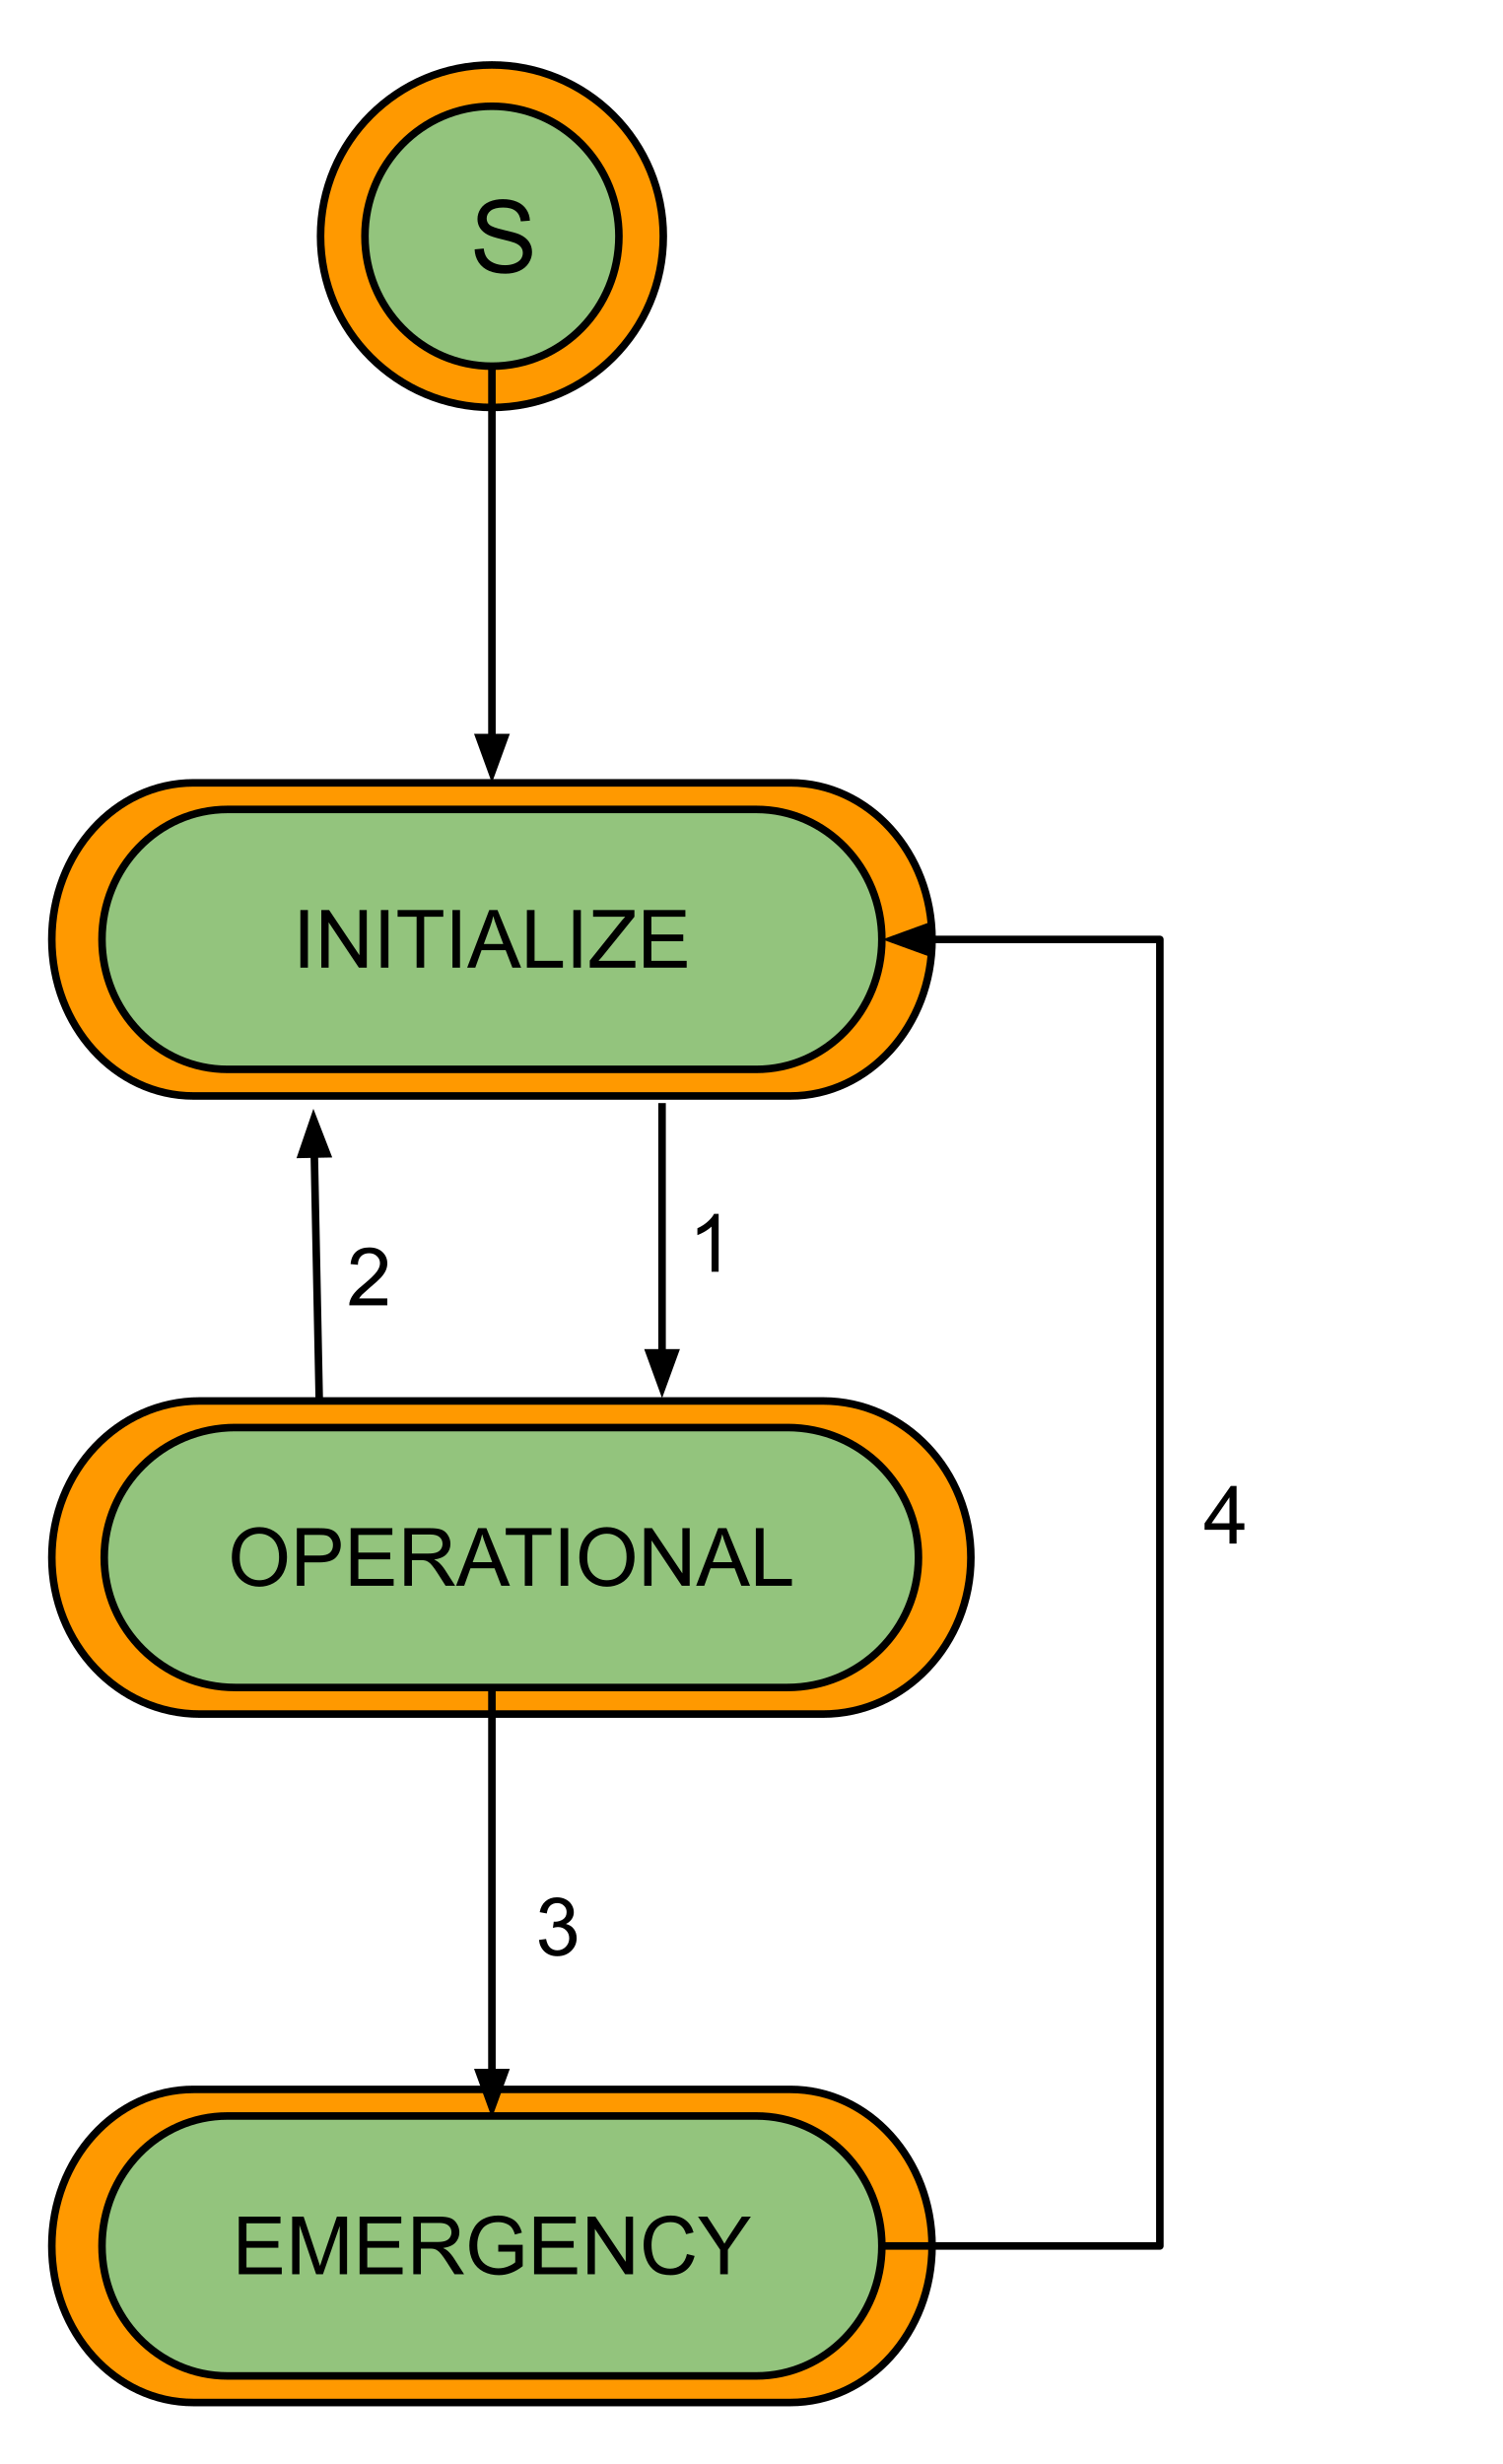
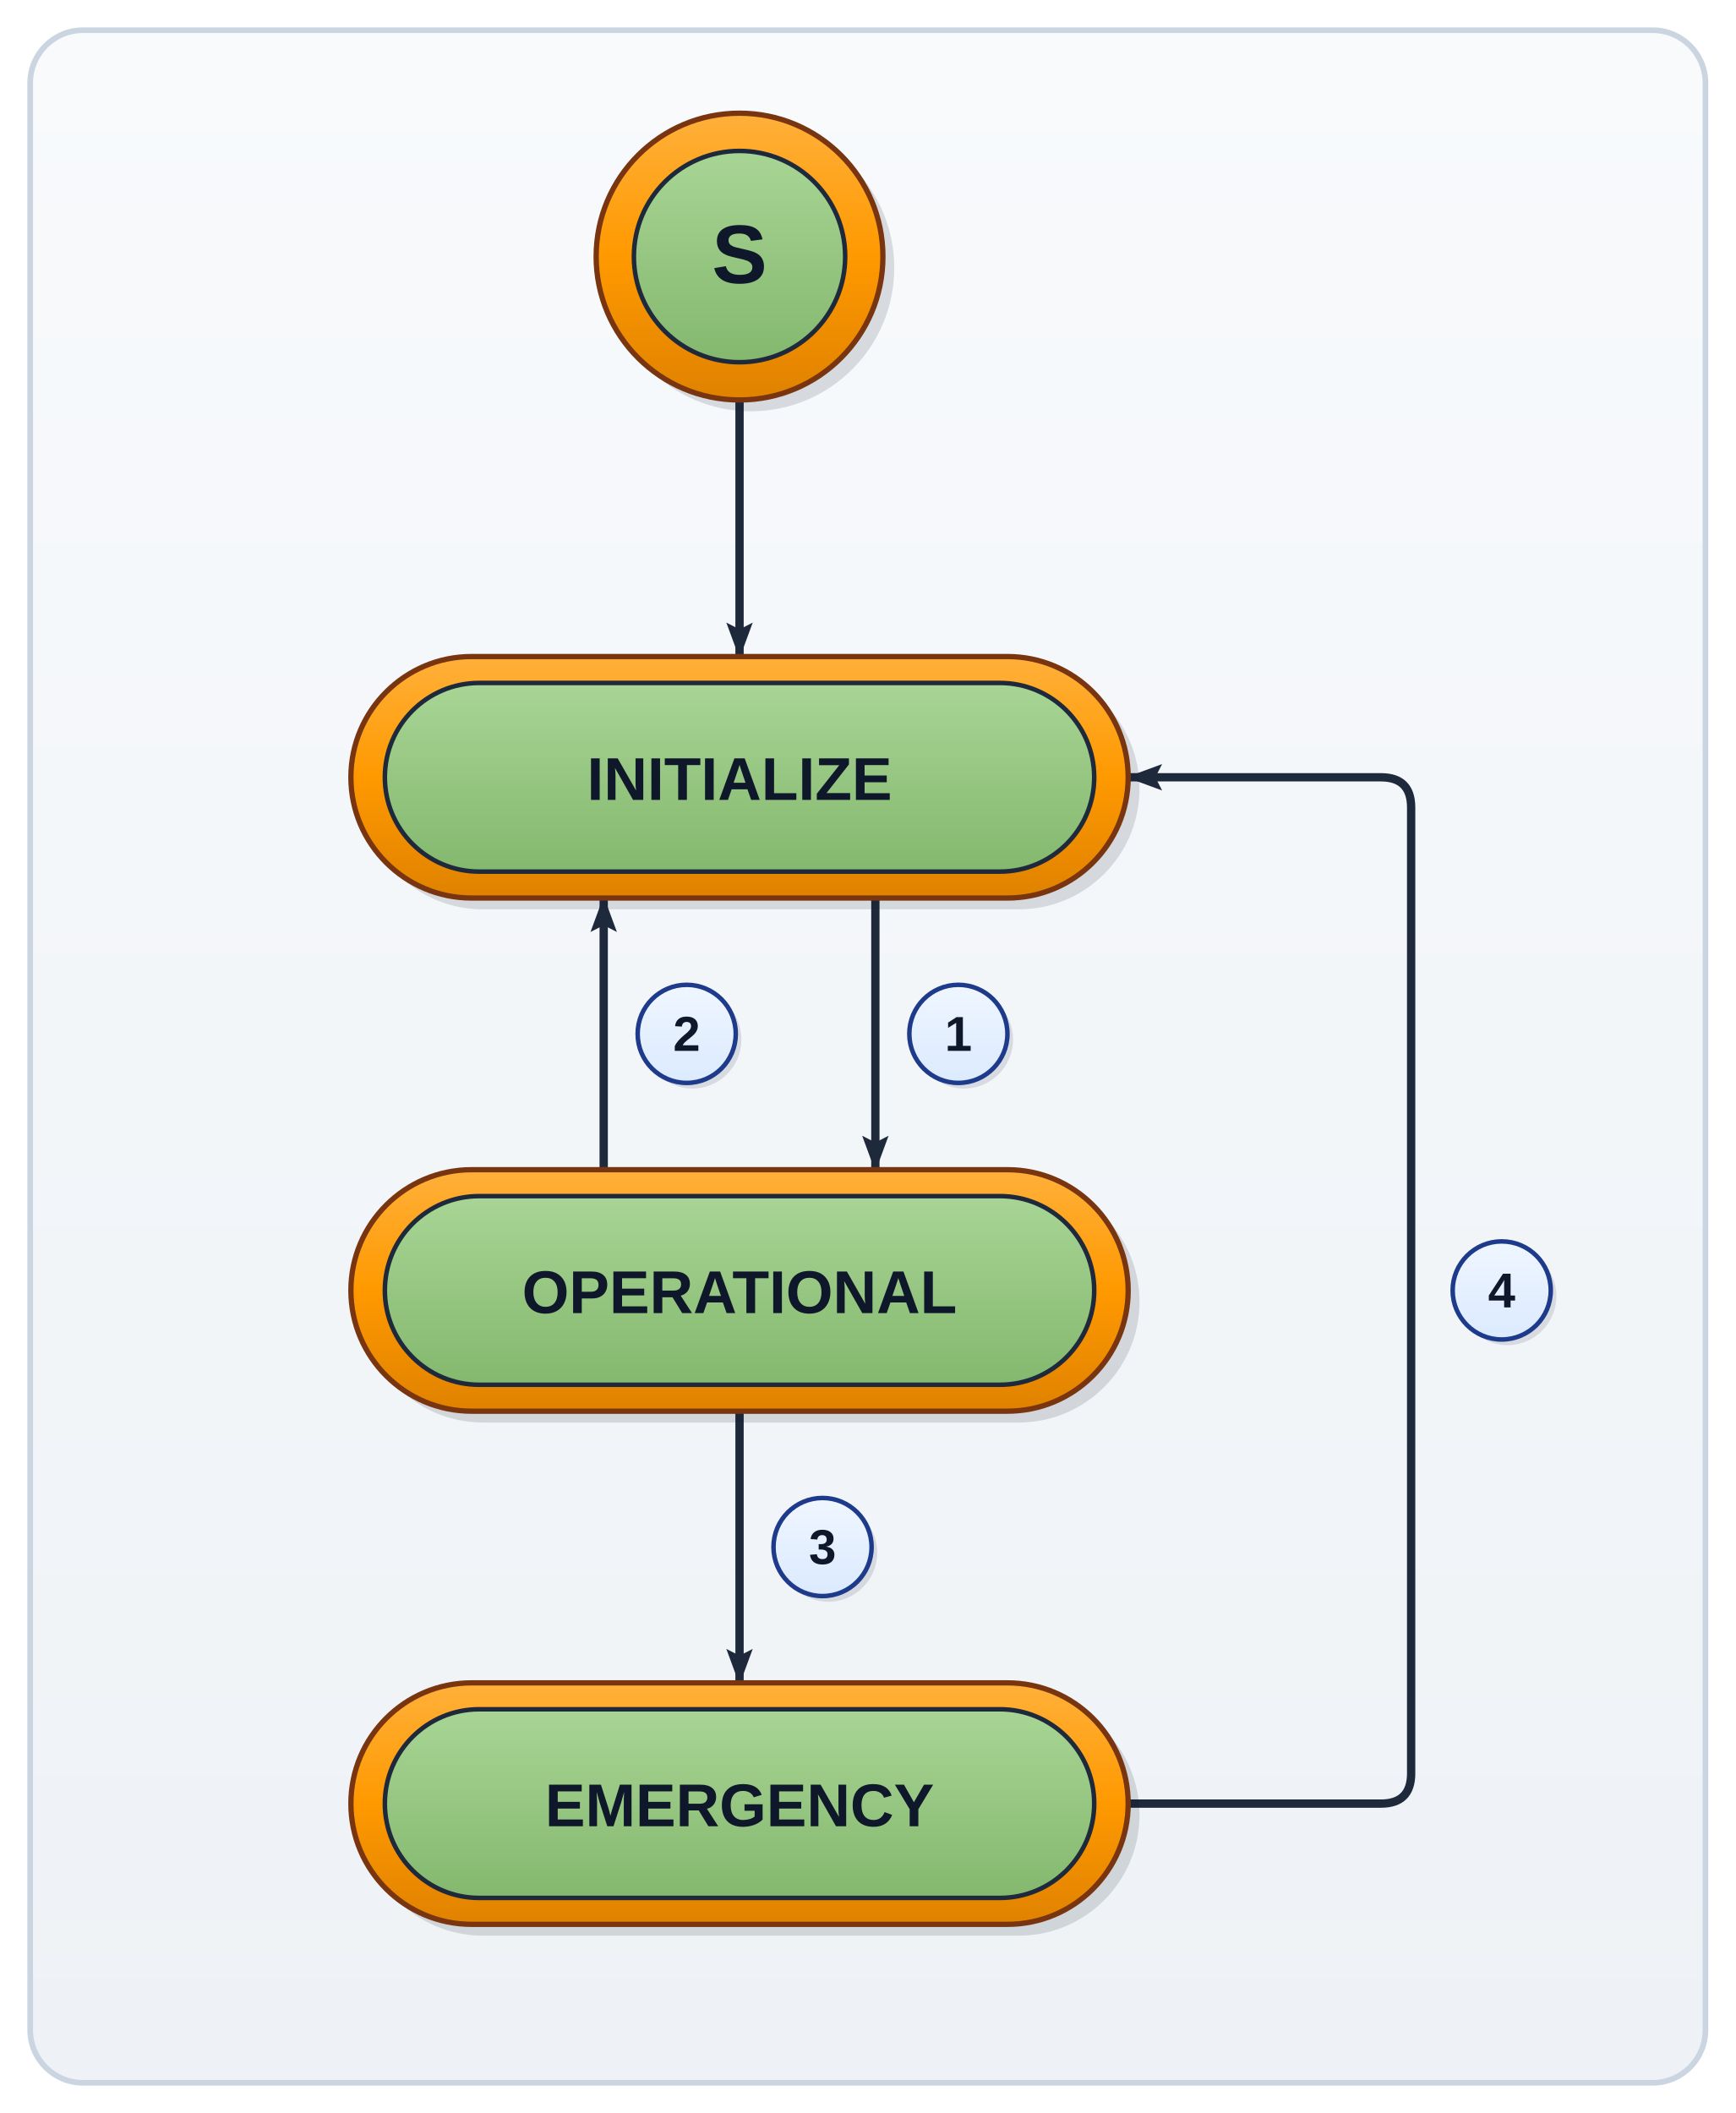
- <svg xmlns="http://www.w3.org/2000/svg" version="1.1" viewBox="0.0 0.0 198.793 326.047" fill="none" stroke="none" stroke-linecap="square" stroke-miterlimit="10">
-   <clipPath id="p.0">
-     <path d="m0 0l198.793 0l0 326.047l-198.793 0l0 -326.047z" clip-rule="nonzero" />
-   </clipPath>
-   <g clip-path="url(#p.0)">
-     <path fill="#000000" fill-opacity="0.0" d="m0 0l198.793 0l0 326.047l-198.793 0z" fill-rule="evenodd" />
-     <path fill="#ff9900" d="m25.595 276.479l79.002 0c10.35 0 18.74 9.275 18.74 20.716c0 11.441 -8.39 20.716 -18.74 20.716l-79.002 0c-10.35 0 -18.739 -9.275 -18.739 -20.716c0 -11.441 8.39 -20.716 18.739 -20.716z" fill-rule="evenodd" />
-     <path stroke="#000000" stroke-width="1.0" stroke-linejoin="round" stroke-linecap="butt" d="m25.595 276.479l79.002 0c10.35 0 18.74 9.275 18.74 20.716c0 11.441 -8.39 20.716 -18.74 20.716l-79.002 0c-10.35 0 -18.739 -9.275 -18.739 -20.716c0 -11.441 8.39 -20.716 18.739 -20.716z" fill-rule="evenodd" />
-     <path fill="#93c47d" d="m30.1 279.996l69.992 0c9.169 0 16.602 7.7 16.602 17.198c0 9.498 -7.433 17.198 -16.602 17.198l-69.992 0c-9.169 0 -16.602 -7.7 -16.602 -17.198c0 -9.498 7.433 -17.198 16.602 -17.198z" fill-rule="evenodd" />
-     <path stroke="#000000" stroke-width="1.0" stroke-linejoin="round" stroke-linecap="butt" d="m30.1 279.996l69.992 0c9.169 0 16.602 7.7 16.602 17.198c0 9.498 -7.433 17.198 -16.602 17.198l-69.992 0c-9.169 0 -16.602 -7.7 -16.602 -17.198c0 -9.498 7.433 -17.198 16.602 -17.198z" fill-rule="evenodd" />
-     <path fill="#000000" d="m31.599 300.934l0 -7.625l5.516 0l0 0.891l-4.5 0l0 2.344l4.219 0l0 0.891l-4.219 0l0 2.594l4.672 0l0 0.906l-5.688 0zm7.061 0l0 -7.625l1.516 0l1.797 5.391q0.25 0.766 0.375 1.141q0.125 -0.422 0.406 -1.234l1.828 -5.297l1.344 0l0 7.625l-0.969 0l0 -6.391l-2.219 6.391l-0.906 0l-2.203 -6.5l0 6.5l-0.969 0zm8.924 0l0 -7.625l5.516 0l0 0.891l-4.5 0l0 2.344l4.219 0l0 0.891l-4.219 0l0 2.594l4.672 0l0 0.906l-5.688 0zm7.108 0l0 -7.625l3.375 0q1.016 0 1.547 0.203q0.531 0.203 0.844 0.734q0.328 0.516 0.328 1.141q0 0.812 -0.531 1.375q-0.516 0.547 -1.625 0.703q0.406 0.188 0.609 0.375q0.453 0.406 0.844 1.016l1.328 2.078l-1.266 0l-1.016 -1.594q-0.438 -0.688 -0.734 -1.047q-0.281 -0.359 -0.516 -0.5q-0.219 -0.156 -0.453 -0.203q-0.172 -0.047 -0.562 -0.047l-1.172 0l0 3.391l-1.0 0zm1.0 -4.266l2.172 0q0.688 0 1.078 -0.141q0.391 -0.141 0.594 -0.453q0.203 -0.312 0.203 -0.688q0 -0.547 -0.391 -0.891q-0.391 -0.344 -1.234 -0.344l-2.422 0l0 2.516zm10.242 1.281l0 -0.906l3.234 0l0 2.828q-0.75 0.594 -1.547 0.891q-0.781 0.297 -1.609 0.297q-1.125 0 -2.047 -0.469q-0.922 -0.484 -1.391 -1.391q-0.469 -0.922 -0.469 -2.047q0 -1.109 0.469 -2.078q0.469 -0.969 1.344 -1.438q0.875 -0.469 2.016 -0.469q0.828 0 1.484 0.281q0.672 0.266 1.047 0.75q0.391 0.469 0.594 1.234l-0.922 0.25q-0.172 -0.578 -0.422 -0.906q-0.25 -0.344 -0.734 -0.531q-0.469 -0.203 -1.047 -0.203q-0.688 0 -1.203 0.219q-0.5 0.203 -0.812 0.547q-0.297 0.344 -0.469 0.75q-0.297 0.703 -0.297 1.531q0 1.031 0.344 1.719q0.359 0.672 1.031 1.016q0.672 0.328 1.422 0.328q0.656 0 1.281 -0.25q0.625 -0.25 0.953 -0.547l0 -1.406l-2.25 0zm4.742 2.984l0 -7.625l5.516 0l0 0.891l-4.5 0l0 2.344l4.219 0l0 0.891l-4.219 0l0 2.594l4.672 0l0 0.906l-5.688 0zm7.076 0l0 -7.625l1.031 0l4.016 5.984l0 -5.984l0.969 0l0 7.625l-1.047 0l-4.0 -6.0l0 6.0l-0.969 0zm13.149 -2.672l1.016 0.25q-0.328 1.25 -1.156 1.906q-0.812 0.641 -2.016 0.641q-1.234 0 -2.0 -0.5q-0.766 -0.5 -1.172 -1.453q-0.406 -0.953 -0.406 -2.047q0 -1.188 0.453 -2.078q0.453 -0.891 1.297 -1.344q0.844 -0.469 1.844 -0.469q1.156 0 1.938 0.594q0.781 0.578 1.078 1.641l-0.984 0.234q-0.266 -0.844 -0.781 -1.219q-0.5 -0.375 -1.266 -0.375q-0.875 0 -1.469 0.422q-0.594 0.422 -0.828 1.141q-0.234 0.703 -0.234 1.453q0 0.969 0.281 1.703q0.281 0.719 0.875 1.078q0.594 0.359 1.297 0.359q0.844 0 1.438 -0.484q0.594 -0.5 0.797 -1.453zm4.399 2.672l0 -3.234l-2.938 -4.391l1.234 0l1.5 2.297q0.406 0.641 0.766 1.297q0.344 -0.609 0.844 -1.359l1.469 -2.234l1.188 0l-3.047 4.391l0 3.234l-1.016 0z" fill-rule="nonzero" />
-     <path fill="#ff9900" d="m26.424 185.381l82.484 0c10.806 0 19.565 9.275 19.565 20.716c0 11.441 -8.76 20.716 -19.565 20.716l-82.484 0c-10.806 0 -19.565 -9.275 -19.565 -20.716c0 -11.441 8.76 -20.716 19.565 -20.716z" fill-rule="evenodd" />
-     <path stroke="#000000" stroke-width="1.0" stroke-linejoin="round" stroke-linecap="butt" d="m26.424 185.381l82.484 0c10.806 0 19.565 9.275 19.565 20.716c0 11.441 -8.76 20.716 -19.565 20.716l-82.484 0c-10.806 0 -19.565 -9.275 -19.565 -20.716c0 -11.441 8.76 -20.716 19.565 -20.716z" fill-rule="evenodd" />
-     <path fill="#93c47d" d="m31.128 188.899l73.076 0c9.573 0 17.334 7.7 17.334 17.198c0 9.498 -7.761 17.198 -17.334 17.198l-73.076 0c-9.573 0 -17.334 -7.7 -17.334 -17.198c0 -9.498 7.761 -17.198 17.334 -17.198z" fill-rule="evenodd" />
-     <path stroke="#000000" stroke-width="1.0" stroke-linejoin="round" stroke-linecap="butt" d="m31.128 188.899l73.076 0c9.573 0 17.334 7.7 17.334 17.198c0 9.498 -7.761 17.198 -17.334 17.198l-73.076 0c-9.573 0 -17.334 -7.7 -17.334 -17.198c0 -9.498 7.761 -17.198 17.334 -17.198z" fill-rule="evenodd" />
-     <path fill="#000000" d="m30.679 206.118q0 -1.891 1.016 -2.969q1.031 -1.078 2.641 -1.078q1.047 0 1.891 0.516q0.859 0.5 1.297 1.406q0.453 0.891 0.453 2.047q0 1.156 -0.469 2.078q-0.469 0.906 -1.328 1.375q-0.859 0.469 -1.859 0.469q-1.078 0 -1.922 -0.516q-0.844 -0.516 -1.281 -1.406q-0.438 -0.906 -0.438 -1.922zm1.047 0.016q0 1.375 0.734 2.172q0.734 0.797 1.859 0.797q1.141 0 1.875 -0.797q0.734 -0.812 0.734 -2.281q0 -0.922 -0.312 -1.609q-0.312 -0.703 -0.922 -1.078q-0.609 -0.391 -1.359 -0.391q-1.078 0 -1.844 0.734q-0.766 0.734 -0.766 2.453zm7.554 3.703l0 -7.625l2.875 0q0.75 0 1.156 0.062q0.562 0.094 0.938 0.359q0.391 0.266 0.609 0.75q0.234 0.469 0.234 1.031q0 0.969 -0.625 1.656q-0.609 0.672 -2.234 0.672l-1.953 0l0 3.094l-1.0 0zm1.0 -4.0l1.969 0q0.984 0 1.391 -0.359q0.422 -0.375 0.422 -1.031q0 -0.484 -0.25 -0.812q-0.234 -0.344 -0.641 -0.453q-0.25 -0.078 -0.938 -0.078l-1.953 0l0 2.734zm6.123 4.0l0 -7.625l5.516 0l0 0.891l-4.5 0l0 2.344l4.219 0l0 0.891l-4.219 0l0 2.594l4.672 0l0 0.906l-5.688 0zm7.108 0l0 -7.625l3.375 0q1.016 0 1.547 0.203q0.531 0.203 0.844 0.734q0.328 0.516 0.328 1.141q0 0.812 -0.531 1.375q-0.516 0.547 -1.625 0.703q0.406 0.188 0.609 0.375q0.453 0.406 0.844 1.016l1.328 2.078l-1.266 0l-1.016 -1.594q-0.438 -0.688 -0.734 -1.047q-0.281 -0.359 -0.516 -0.5q-0.219 -0.156 -0.453 -0.203q-0.172 -0.047 -0.562 -0.047l-1.172 0l0 3.391l-1.0 0zm1.0 -4.266l2.172 0q0.688 0 1.078 -0.141q0.391 -0.141 0.594 -0.453q0.203 -0.312 0.203 -0.688q0 -0.547 -0.391 -0.891q-0.391 -0.344 -1.234 -0.344l-2.422 0l0 2.516zm5.836 4.266l2.922 -7.625l1.094 0l3.125 7.625l-1.156 0l-0.891 -2.312l-3.188 0l-0.828 2.312l-1.078 0zm2.203 -3.125l2.578 0l-0.797 -2.125q-0.359 -0.953 -0.531 -1.578q-0.156 0.734 -0.422 1.453l-0.828 2.25zm6.894 3.125l0 -6.734l-2.516 0l0 -0.891l6.047 0l0 0.891l-2.531 0l0 6.734l-1.0 0zm4.744 0l0 -7.625l1.0 0l0 7.625l-1.0 0zm2.476 -3.719q0 -1.891 1.016 -2.969q1.031 -1.078 2.641 -1.078q1.047 0 1.891 0.516q0.859 0.5 1.297 1.406q0.453 0.891 0.453 2.047q0 1.156 -0.469 2.078q-0.469 0.906 -1.328 1.375q-0.859 0.469 -1.859 0.469q-1.078 0 -1.922 -0.516q-0.844 -0.516 -1.281 -1.406q-0.438 -0.906 -0.438 -1.922zm1.047 0.016q0 1.375 0.734 2.172q0.734 0.797 1.859 0.797q1.141 0 1.875 -0.797q0.734 -0.812 0.734 -2.281q0 -0.922 -0.312 -1.609q-0.312 -0.703 -0.922 -1.078q-0.609 -0.391 -1.359 -0.391q-1.078 0 -1.844 0.734q-0.766 0.734 -0.766 2.453zm7.539 3.703l0 -7.625l1.031 0l4.016 5.984l0 -5.984l0.969 0l0 7.625l-1.047 0l-4.0 -6.0l0 6.0l-0.969 0zm6.867 0l2.922 -7.625l1.094 0l3.125 7.625l-1.156 0l-0.891 -2.312l-3.188 0l-0.828 2.312l-1.078 0zm2.203 -3.125l2.578 0l-0.797 -2.125q-0.359 -0.953 -0.531 -1.578q-0.156 0.734 -0.422 1.453l-0.828 2.25zm5.701 3.125l0 -7.625l1.016 0l0 6.719l3.75 0l0 0.906l-4.766 0z" fill-rule="nonzero" />
-     <path fill="#ff9900" d="m25.595 103.589l79.002 0c10.35 0 18.74 9.275 18.74 20.716c0 11.441 -8.39 20.716 -18.74 20.716l-79.002 0c-10.35 0 -18.739 -9.275 -18.739 -20.716c0 -11.441 8.39 -20.716 18.739 -20.716z" fill-rule="evenodd" />
-     <path stroke="#000000" stroke-width="1.0" stroke-linejoin="round" stroke-linecap="butt" d="m25.595 103.589l79.002 0c10.35 0 18.74 9.275 18.74 20.716c0 11.441 -8.39 20.716 -18.74 20.716l-79.002 0c-10.35 0 -18.739 -9.275 -18.739 -20.716c0 -11.441 8.39 -20.716 18.739 -20.716z" fill-rule="evenodd" />
-     <path fill="#93c47d" d="m30.1 107.106l69.992 0c9.169 0 16.602 7.7 16.602 17.198c0 9.498 -7.433 17.198 -16.602 17.198l-69.992 0c-9.169 0 -16.602 -7.7 -16.602 -17.198c0 -9.498 7.433 -17.198 16.602 -17.198z" fill-rule="evenodd" />
-     <path stroke="#000000" stroke-width="1.0" stroke-linejoin="round" stroke-linecap="butt" d="m30.1 107.106l69.992 0c9.169 0 16.602 7.7 16.602 17.198c0 9.498 -7.433 17.198 -16.602 17.198l-69.992 0c-9.169 0 -16.602 -7.7 -16.602 -17.198c0 -9.498 7.433 -17.198 16.602 -17.198z" fill-rule="evenodd" />
-     <path fill="#000000" d="m39.747 128.044l0 -7.625l1.0 0l0 7.625l-1.0 0zm2.773 0l0 -7.625l1.031 0l4.016 5.984l0 -5.984l0.969 0l0 7.625l-1.047 0l-4.0 -6l0 6l-0.969 0zm7.883 0l0 -7.625l1.0 0l0 7.625l-1.0 0zm4.726 0l0 -6.734l-2.516 0l0 -0.891l6.047 0l0 0.891l-2.531 0l0 6.734l-1.0 0zm4.744 0l0 -7.625l1.0 0l0 7.625l-1.0 0zm1.945 0l2.922 -7.625l1.094 0l3.125 7.625l-1.156 0l-0.891 -2.312l-3.188 0l-0.828 2.312l-1.078 0zm2.203 -3.125l2.578 0l-0.797 -2.125q-0.359 -0.953 -0.531 -1.578q-0.156 0.734 -0.422 1.453l-0.828 2.25zm5.701 3.125l0 -7.625l1.016 0l0 6.719l3.75 0l0 0.906l-4.766 0zm6.145 0l0 -7.625l1.0 0l0 7.625l-1.0 0zm2.179 0l0 -0.937l3.906 -4.891q0.406 -0.516 0.781 -0.906l-4.25 0l0 -0.891l5.469 0l0 0.891l-4.281 5.297l-0.469 0.531l4.875 0l0 0.906l-6.031 0zm7.134 0l0 -7.625l5.516 0l0 0.891l-4.5 0l0 2.344l4.219 0l0 0.891l-4.219 0l0 2.594l4.672 0l0 0.906l-5.688 0z" fill-rule="nonzero" />
-     <path fill="#000000" fill-opacity="0.0" d="m87.609 145.961l0 39.055" fill-rule="evenodd" />
-     <path stroke="#000000" stroke-width="1.0" stroke-linejoin="round" stroke-linecap="butt" d="m87.609 145.961l0 33.055" fill-rule="evenodd" />
-     <path fill="#000000" stroke="#000000" stroke-width="1.0" stroke-linecap="butt" d="m85.957 179.016l1.652 4.538l1.652 -4.538z" fill-rule="evenodd" />
-     <path fill="#000000" fill-opacity="0.0" d="m42.257 185.801l-0.787 -39.087" fill-rule="evenodd" />
-     <path stroke="#000000" stroke-width="1.0" stroke-linejoin="round" stroke-linecap="butt" d="m42.257 185.801l-0.667 -33.088" fill-rule="evenodd" />
-     <path fill="#000000" stroke="#000000" stroke-width="1.0" stroke-linecap="butt" d="m43.242 152.679l-1.743 -4.504l-1.56 4.57z" fill-rule="evenodd" />
-     <path fill="#000000" fill-opacity="0.0" d="m65.095 223.565l0 56.693" fill-rule="evenodd" />
-     <path stroke="#000000" stroke-width="1.0" stroke-linejoin="round" stroke-linecap="butt" d="m65.095 223.565l0 50.693" fill-rule="evenodd" />
-     <path fill="#000000" stroke="#000000" stroke-width="1.0" stroke-linecap="butt" d="m63.443 274.258l1.652 4.538l1.652 -4.538z" fill-rule="evenodd" />
-     <path fill="#ff9900" d="m42.419 31.257c0 -12.516 10.153 -22.661 22.677 -22.661c6.014 0 11.782 2.388 16.035 6.637c4.253 4.25 6.642 10.014 6.642 16.024c0 12.516 -10.153 22.661 -22.677 22.661c-12.524 0 -22.677 -10.146 -22.677 -22.661z" fill-rule="evenodd" />
-     <path stroke="#000000" stroke-width="1.0" stroke-linejoin="round" stroke-linecap="butt" d="m42.419 31.257c0 -12.516 10.153 -22.661 22.677 -22.661c6.014 0 11.782 2.388 16.035 6.637c4.253 4.25 6.642 10.014 6.642 16.024c0 12.516 -10.153 22.661 -22.677 22.661c-12.524 0 -22.677 -10.146 -22.677 -22.661z" fill-rule="evenodd" />
-     <path fill="#93c47d" d="m48.293 31.257c0 -9.498 7.523 -17.197 16.803 -17.197c4.456 0 8.73 1.812 11.882 5.037c3.151 3.225 4.922 7.599 4.922 12.16c0 9.498 -7.523 17.197 -16.803 17.197c-9.28 0 -16.803 -7.699 -16.803 -17.197z" fill-rule="evenodd" />
-     <path stroke="#000000" stroke-width="1.0" stroke-linejoin="round" stroke-linecap="butt" d="m48.293 31.257c0 -9.498 7.523 -17.197 16.803 -17.197c4.456 0 8.73 1.812 11.882 5.037c3.151 3.225 4.922 7.599 4.922 12.16c0 9.498 -7.523 17.197 -16.803 17.197c-9.28 0 -16.803 -7.699 -16.803 -17.197z" fill-rule="evenodd" />
-     <path fill="#000000" d="m62.808 32.995l1.203 -0.109q0.078 0.719 0.391 1.188q0.312 0.453 0.953 0.734q0.656 0.281 1.469 0.281q0.719 0 1.266 -0.219q0.562 -0.219 0.828 -0.578q0.266 -0.375 0.266 -0.828q0 -0.453 -0.266 -0.781q-0.25 -0.328 -0.844 -0.562q-0.391 -0.156 -1.703 -0.469q-1.312 -0.312 -1.844 -0.594q-0.672 -0.359 -1.016 -0.891q-0.328 -0.531 -0.328 -1.188q0 -0.719 0.406 -1.344q0.406 -0.625 1.188 -0.953q0.797 -0.328 1.766 -0.328q1.047 0 1.859 0.344q0.812 0.344 1.25 1.016q0.438 0.656 0.469 1.484l-1.203 0.094q-0.109 -0.906 -0.672 -1.359q-0.562 -0.469 -1.656 -0.469q-1.141 0 -1.672 0.422q-0.516 0.422 -0.516 1.016q0 0.516 0.359 0.844q0.375 0.328 1.906 0.688q1.547 0.344 2.109 0.594q0.844 0.391 1.234 0.984q0.391 0.578 0.391 1.359q0 0.75 -0.438 1.438q-0.422 0.672 -1.25 1.047q-0.812 0.359 -1.828 0.359q-1.297 0 -2.172 -0.375q-0.875 -0.375 -1.375 -1.125q-0.5 -0.766 -0.531 -1.719z" fill-rule="nonzero" />
-     <path fill="#000000" fill-opacity="0.0" d="m40.121 153.486l14.772 0l0 32.315l-14.772 0z" fill-rule="evenodd" />
-     <path fill="#000000" d="m51.252 171.819l0 0.906l-5.031 0q-0.016 -0.344 0.109 -0.656q0.188 -0.516 0.609 -1.016q0.422 -0.5 1.234 -1.141q1.234 -1.031 1.672 -1.625q0.438 -0.594 0.438 -1.125q0 -0.562 -0.406 -0.938q-0.391 -0.391 -1.031 -0.391q-0.672 0 -1.078 0.406q-0.406 0.406 -0.406 1.125l-0.969 -0.094q0.094 -1.078 0.734 -1.641q0.656 -0.562 1.734 -0.562q1.109 0 1.75 0.609q0.641 0.609 0.641 1.5q0 0.469 -0.188 0.906q-0.188 0.438 -0.625 0.938q-0.438 0.484 -1.453 1.328q-0.828 0.719 -1.078 0.969q-0.234 0.25 -0.391 0.5l3.734 0z" fill-rule="nonzero" />
-     <path fill="#000000" fill-opacity="0.0" d="m85.357 149.041l14.772 0l0 32.315l-14.772 0z" fill-rule="evenodd" />
-     <path fill="#000000" d="m95.097 168.281l-0.938 0l0 -5.969q-0.344 0.328 -0.891 0.656q-0.547 0.312 -0.984 0.469l0 -0.906q0.797 -0.359 1.375 -0.891q0.594 -0.531 0.828 -1.016l0.609 0l0 7.656z" fill-rule="nonzero" />
-     <path fill="#000000" fill-opacity="0.0" d="m65.097 239.475l14.772 0l0 32.315l-14.772 0z" fill-rule="evenodd" />
-     <path fill="#000000" d="m71.322 256.699l0.938 -0.125q0.156 0.797 0.547 1.156q0.391 0.344 0.938 0.344q0.656 0 1.109 -0.453q0.469 -0.469 0.469 -1.141q0 -0.641 -0.422 -1.062q-0.422 -0.422 -1.078 -0.422q-0.266 0 -0.656 0.109l0.109 -0.828q0.094 0.016 0.141 0.016q0.594 0 1.078 -0.312q0.484 -0.312 0.484 -0.969q0 -0.516 -0.359 -0.844q-0.344 -0.344 -0.891 -0.344q-0.547 0 -0.922 0.344q-0.359 0.344 -0.453 1.031l-0.938 -0.172q0.172 -0.938 0.781 -1.453q0.609 -0.516 1.5 -0.516q0.625 0 1.156 0.266q0.531 0.266 0.797 0.734q0.281 0.453 0.281 0.984q0 0.484 -0.266 0.891q-0.266 0.406 -0.781 0.656q0.672 0.156 1.047 0.656q0.375 0.484 0.375 1.219q0 1.0 -0.734 1.703q-0.719 0.688 -1.828 0.688q-1.0 0 -1.672 -0.594q-0.656 -0.609 -0.75 -1.562z" fill-rule="nonzero" />
-     <path fill="#000000" fill-opacity="0.0" d="m65.096 48.454l0 55.15" fill-rule="evenodd" />
-     <path stroke="#000000" stroke-width="1.0" stroke-linejoin="round" stroke-linecap="butt" d="m65.096 48.454l0 49.15" fill-rule="evenodd" />
-     <path fill="#000000" stroke="#000000" stroke-width="1.0" stroke-linecap="butt" d="m63.444 97.604l1.652 4.538l1.652 -4.538z" fill-rule="evenodd" />
-     <path fill="#000000" fill-opacity="0.0" d="m116.694 297.194l36.791 0l0 -172.882l-36.728 0" fill-rule="evenodd" />
-     <path stroke="#000000" stroke-width="1.0" stroke-linejoin="round" stroke-linecap="butt" d="m116.694 297.194l36.791 0l0 -172.882l-30.728 0" fill-rule="evenodd" />
-     <path fill="#000000" stroke="#000000" stroke-width="1.0" stroke-linecap="butt" d="m122.757 122.66l-4.538 1.652l4.538 1.652z" fill-rule="evenodd" />
-     <path fill="#000000" fill-opacity="0.0" d="m153.486 185.016l14.772 0l0 32.315l-14.772 0z" fill-rule="evenodd" />
-     <path fill="#000000" d="m162.695 204.256l0 -1.828l-3.297 0l0 -0.859l3.469 -4.938l0.766 0l0 4.938l1.031 0l0 0.859l-1.031 0l0 1.828l-0.938 0zm0 -2.688l0 -3.438l-2.375 3.438l2.375 0z" fill-rule="nonzero" />
+ <svg xmlns="http://www.w3.org/2000/svg" version="1.1" viewBox="0 0 460 560">
+   <defs>
+     <linearGradient id="bg-grad" x1="0%" y1="0%" x2="0%" y2="100%">
+       <stop offset="0%" stop-color="#f8fafc" />
+       <stop offset="100%" stop-color="#eef2f6" />
+     </linearGradient>
+     <linearGradient id="orange-frame" x1="0%" y1="0%" x2="0%" y2="100%">
+       <stop offset="0%" stop-color="#ffb03a" />
+       <stop offset="50%" stop-color="#ff9900" />
+       <stop offset="100%" stop-color="#e08200" />
+     </linearGradient>
+     <linearGradient id="node-green" x1="0%" y1="0%" x2="0%" y2="100%">
+       <stop offset="0%" stop-color="#a8d595" />
+       <stop offset="100%" stop-color="#84b86e" />
+     </linearGradient>
+     <linearGradient id="badge-grad" x1="0%" y1="0%" x2="0%" y2="100%">
+       <stop offset="0%" stop-color="#eff6ff" />
+       <stop offset="100%" stop-color="#dbeafe" />
+     </linearGradient>
+     <marker id="arrow" markerWidth="10" markerHeight="8" refX="9" refY="4" orient="auto" markerUnits="userSpaceOnUse">
+       <path d="M 0 0.5 L 9.5 4 L 0 7.5 L 1.8 4 Z" fill="#1e293b" />
+     </marker>
+   </defs>
+   <rect x="8" y="8" width="444" height="544" rx="14" fill="url(#bg-grad)" stroke="#cbd5e1" stroke-width="1.5" />
+   <line x1="196" y1="106" x2="196" y2="174" stroke="#1e293b" stroke-width="2.2" marker-end="url(#arrow)" />
+   <line x1="232" y1="238" x2="232" y2="310" stroke="#1e293b" stroke-width="2.2" marker-end="url(#arrow)" />
+   <g>
+     <circle cx="255.5" cy="275.5" r="13" fill="#0f172a" fill-opacity="0.12" />
+     <circle cx="254" cy="274.0" r="13" fill="url(#badge-grad)" stroke="#1e3a8a" stroke-width="1.2" />
+     <text x="254" y="278.5" font-family="Arial, sans-serif" font-size="13" font-weight="bold" fill="#0f172a" text-anchor="middle">1</text>
+   </g>
+   <line x1="160" y1="310" x2="160" y2="238" stroke="#1e293b" stroke-width="2.2" marker-end="url(#arrow)" />
+   <g>
+     <circle cx="183.5" cy="275.5" r="13" fill="#0f172a" fill-opacity="0.12" />
+     <circle cx="182" cy="274.0" r="13" fill="url(#badge-grad)" stroke="#1e3a8a" stroke-width="1.2" />
+     <text x="182" y="278.5" font-family="Arial, sans-serif" font-size="13" font-weight="bold" fill="#0f172a" text-anchor="middle">2</text>
+   </g>
+   <line x1="196" y1="374" x2="196" y2="446" stroke="#1e293b" stroke-width="2.2" marker-end="url(#arrow)" />
+   <g>
+     <circle cx="219.5" cy="411.5" r="13" fill="#0f172a" fill-opacity="0.12" />
+     <circle cx="218" cy="410.0" r="13" fill="url(#badge-grad)" stroke="#1e3a8a" stroke-width="1.2" />
+     <text x="218" y="414.5" font-family="Arial, sans-serif" font-size="13" font-weight="bold" fill="#0f172a" text-anchor="middle">3</text>
+   </g>
+   <path d="M 299 478 L 366 478 Q 374 478 374 470 L 374 214 Q 374 206 366 206 L 299 206" fill="none" stroke="#1e293b" stroke-width="2.2" marker-end="url(#arrow)" />
+   <g>
+     <circle cx="399.5" cy="343.5" r="13" fill="#0f172a" fill-opacity="0.12" />
+     <circle cx="398" cy="342" r="13" fill="url(#badge-grad)" stroke="#1e3a8a" stroke-width="1.2" />
+     <text x="398" y="346.5" font-family="Arial, sans-serif" font-size="13" font-weight="bold" fill="#0f172a" text-anchor="middle">4</text>
+   </g>
+   <g>
+     <circle cx="199" cy="71" r="38" fill="#0f172a" fill-opacity="0.14" />
+     <circle cx="196" cy="68" r="38" fill="url(#orange-frame)" stroke="#78350f" stroke-width="1.4" />
+     <circle cx="196" cy="68" r="28" fill="url(#node-green)" stroke="#1e293b" stroke-width="1.2" />
+     <text x="196" y="75" font-family="Arial, sans-serif" font-size="22" font-weight="bold" fill="#0f172a" text-anchor="middle">S</text>
+   </g>
+   <g>
+     <rect x="96.0" y="177.0" width="206" height="64" rx="32.0" fill="#0f172a" fill-opacity="0.14" />
+     <rect x="93.0" y="174.0" width="206" height="64" rx="32.0" fill="url(#orange-frame)" stroke="#78350f" stroke-width="1.4" />
+     <rect x="102.0" y="181.0" width="188" height="50" rx="25.0" fill="url(#node-green)" stroke="#1e293b" stroke-width="1.2" />
+     <text x="196" y="212" font-family="Arial, sans-serif" font-size="16" font-weight="bold" fill="#0f172a" text-anchor="middle">INITIALIZE</text>
+   </g>
+   <g>
+     <rect x="96.0" y="313.0" width="206" height="64" rx="32.0" fill="#0f172a" fill-opacity="0.14" />
+     <rect x="93.0" y="310.0" width="206" height="64" rx="32.0" fill="url(#orange-frame)" stroke="#78350f" stroke-width="1.4" />
+     <rect x="102.0" y="317.0" width="188" height="50" rx="25.0" fill="url(#node-green)" stroke="#1e293b" stroke-width="1.2" />
+     <text x="196" y="348" font-family="Arial, sans-serif" font-size="16" font-weight="bold" fill="#0f172a" text-anchor="middle">OPERATIONAL</text>
+   </g>
+   <g>
+     <rect x="96.0" y="449.0" width="206" height="64" rx="32.0" fill="#0f172a" fill-opacity="0.14" />
+     <rect x="93.0" y="446.0" width="206" height="64" rx="32.0" fill="url(#orange-frame)" stroke="#78350f" stroke-width="1.4" />
+     <rect x="102.0" y="453.0" width="188" height="50" rx="25.0" fill="url(#node-green)" stroke="#1e293b" stroke-width="1.2" />
+     <text x="196" y="484" font-family="Arial, sans-serif" font-size="16" font-weight="bold" fill="#0f172a" text-anchor="middle">EMERGENCY</text>
  </g>
</svg>
